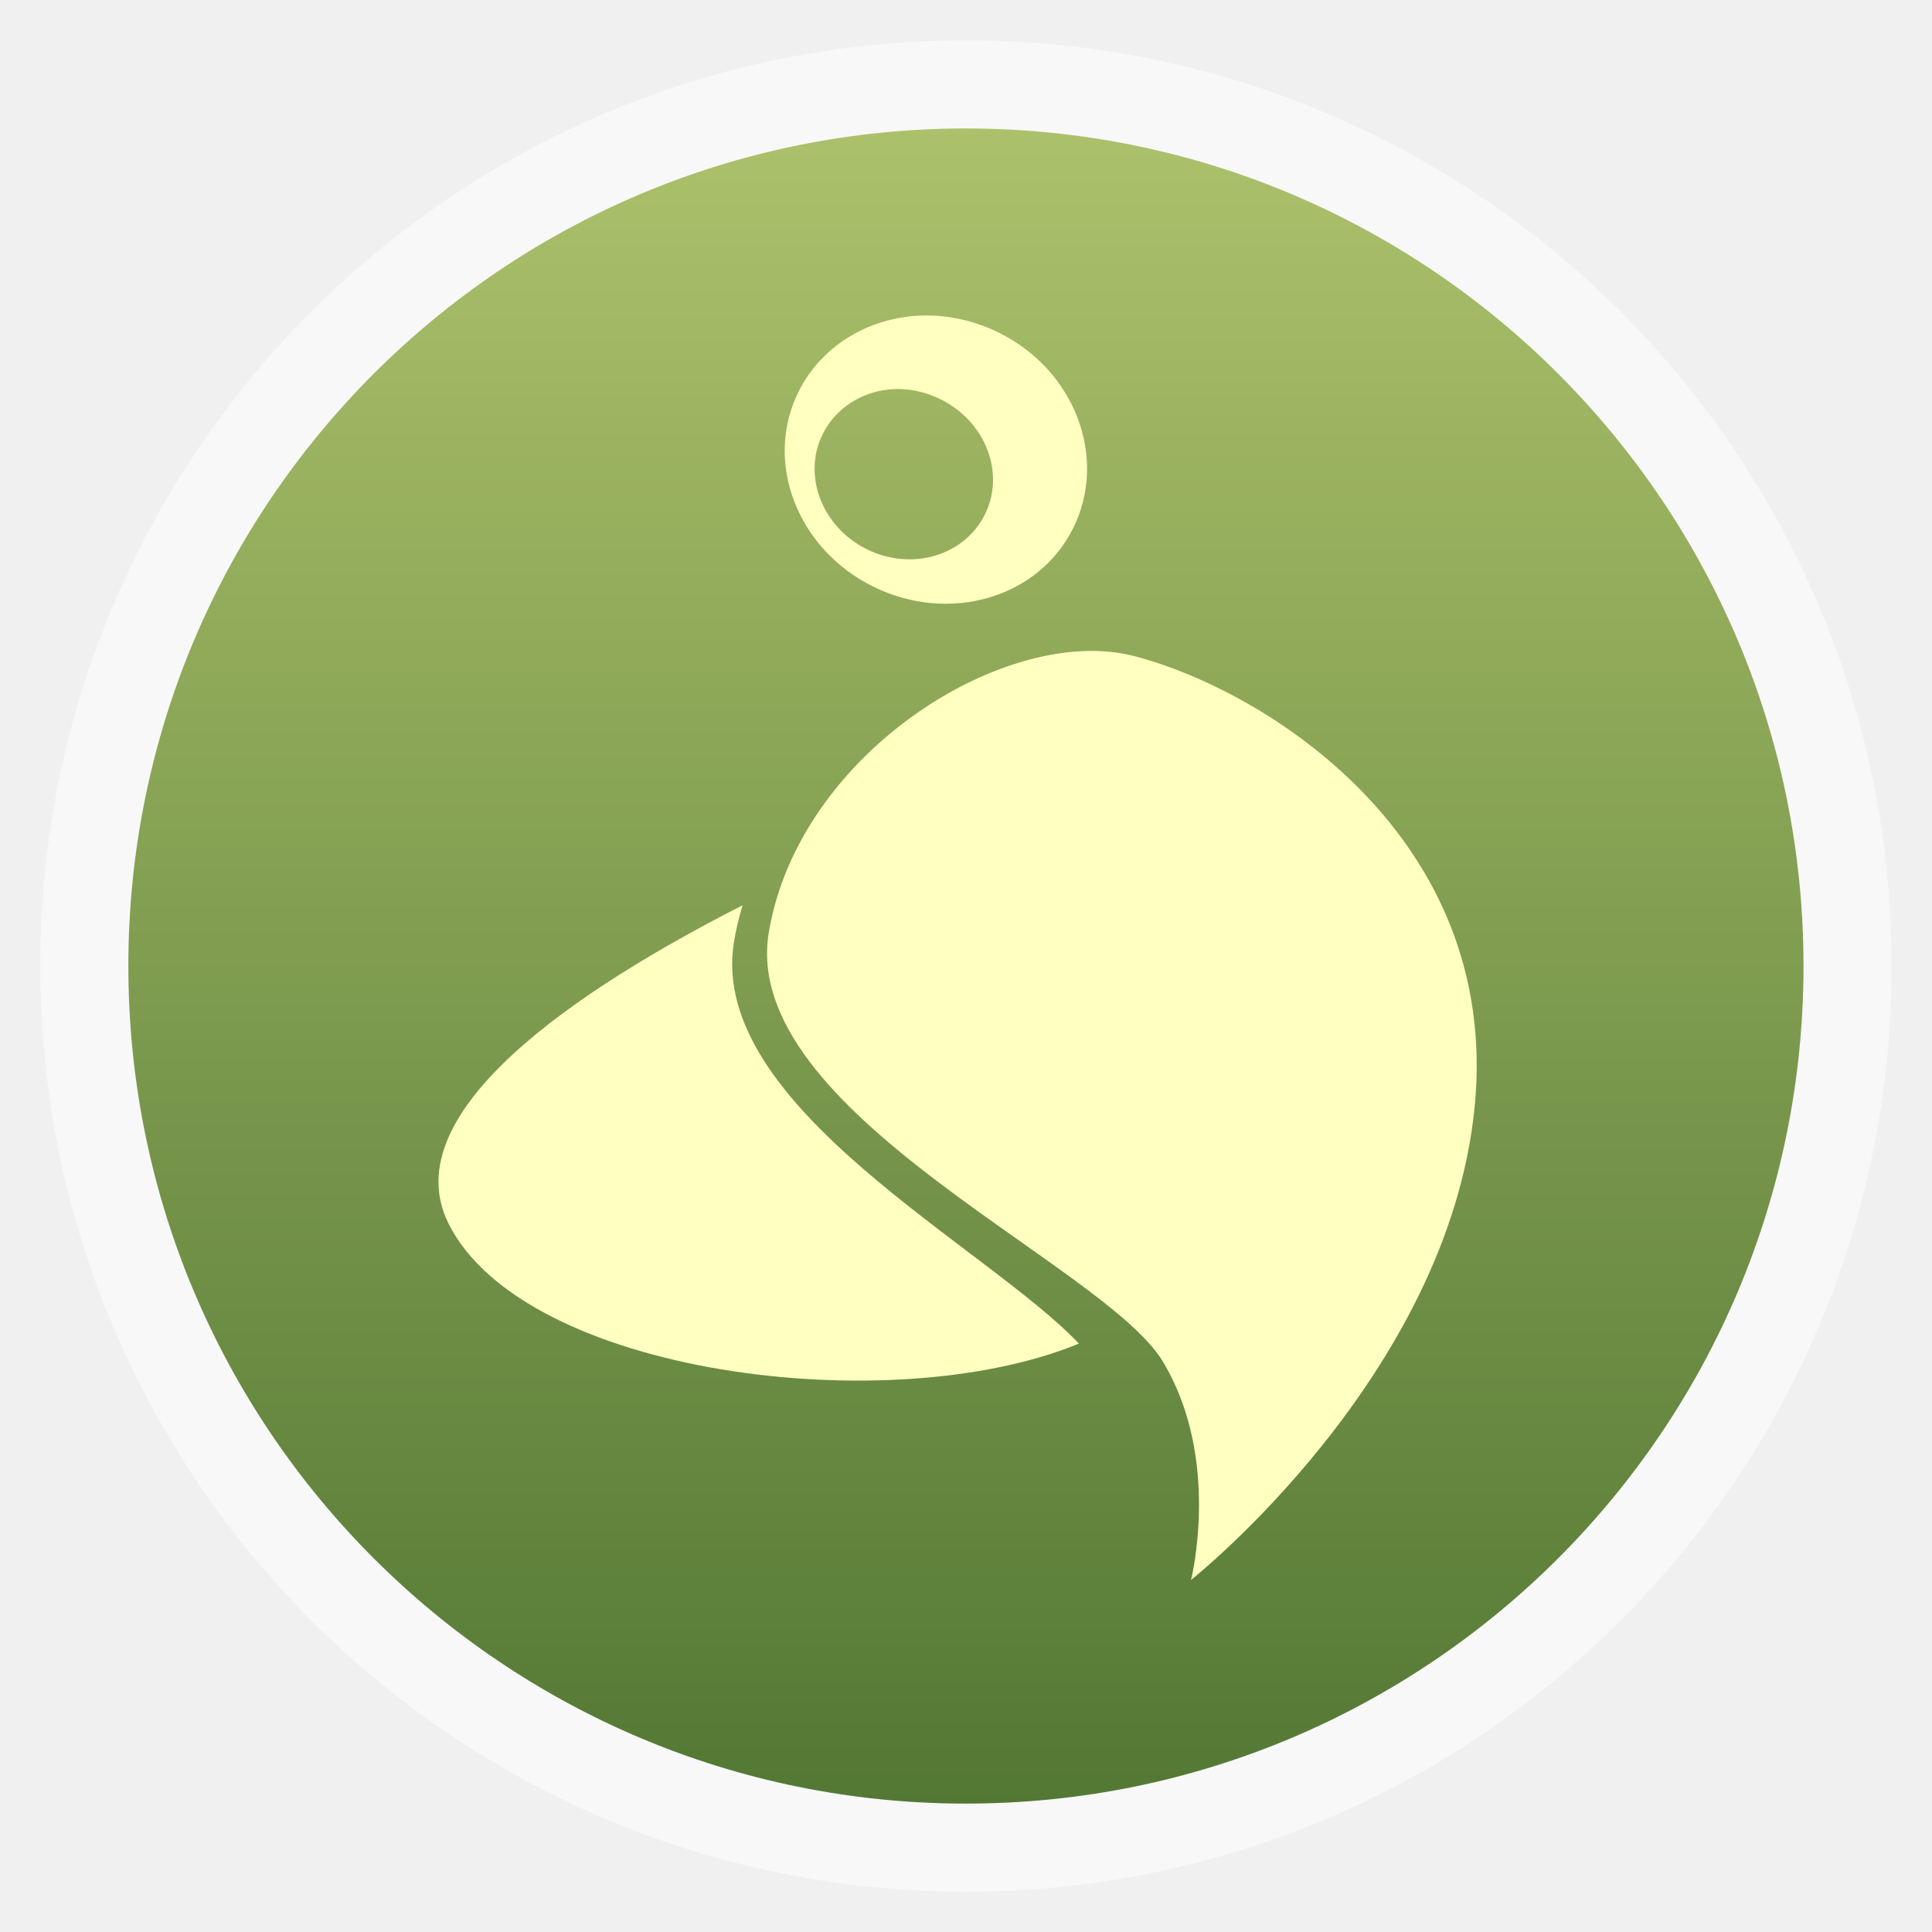
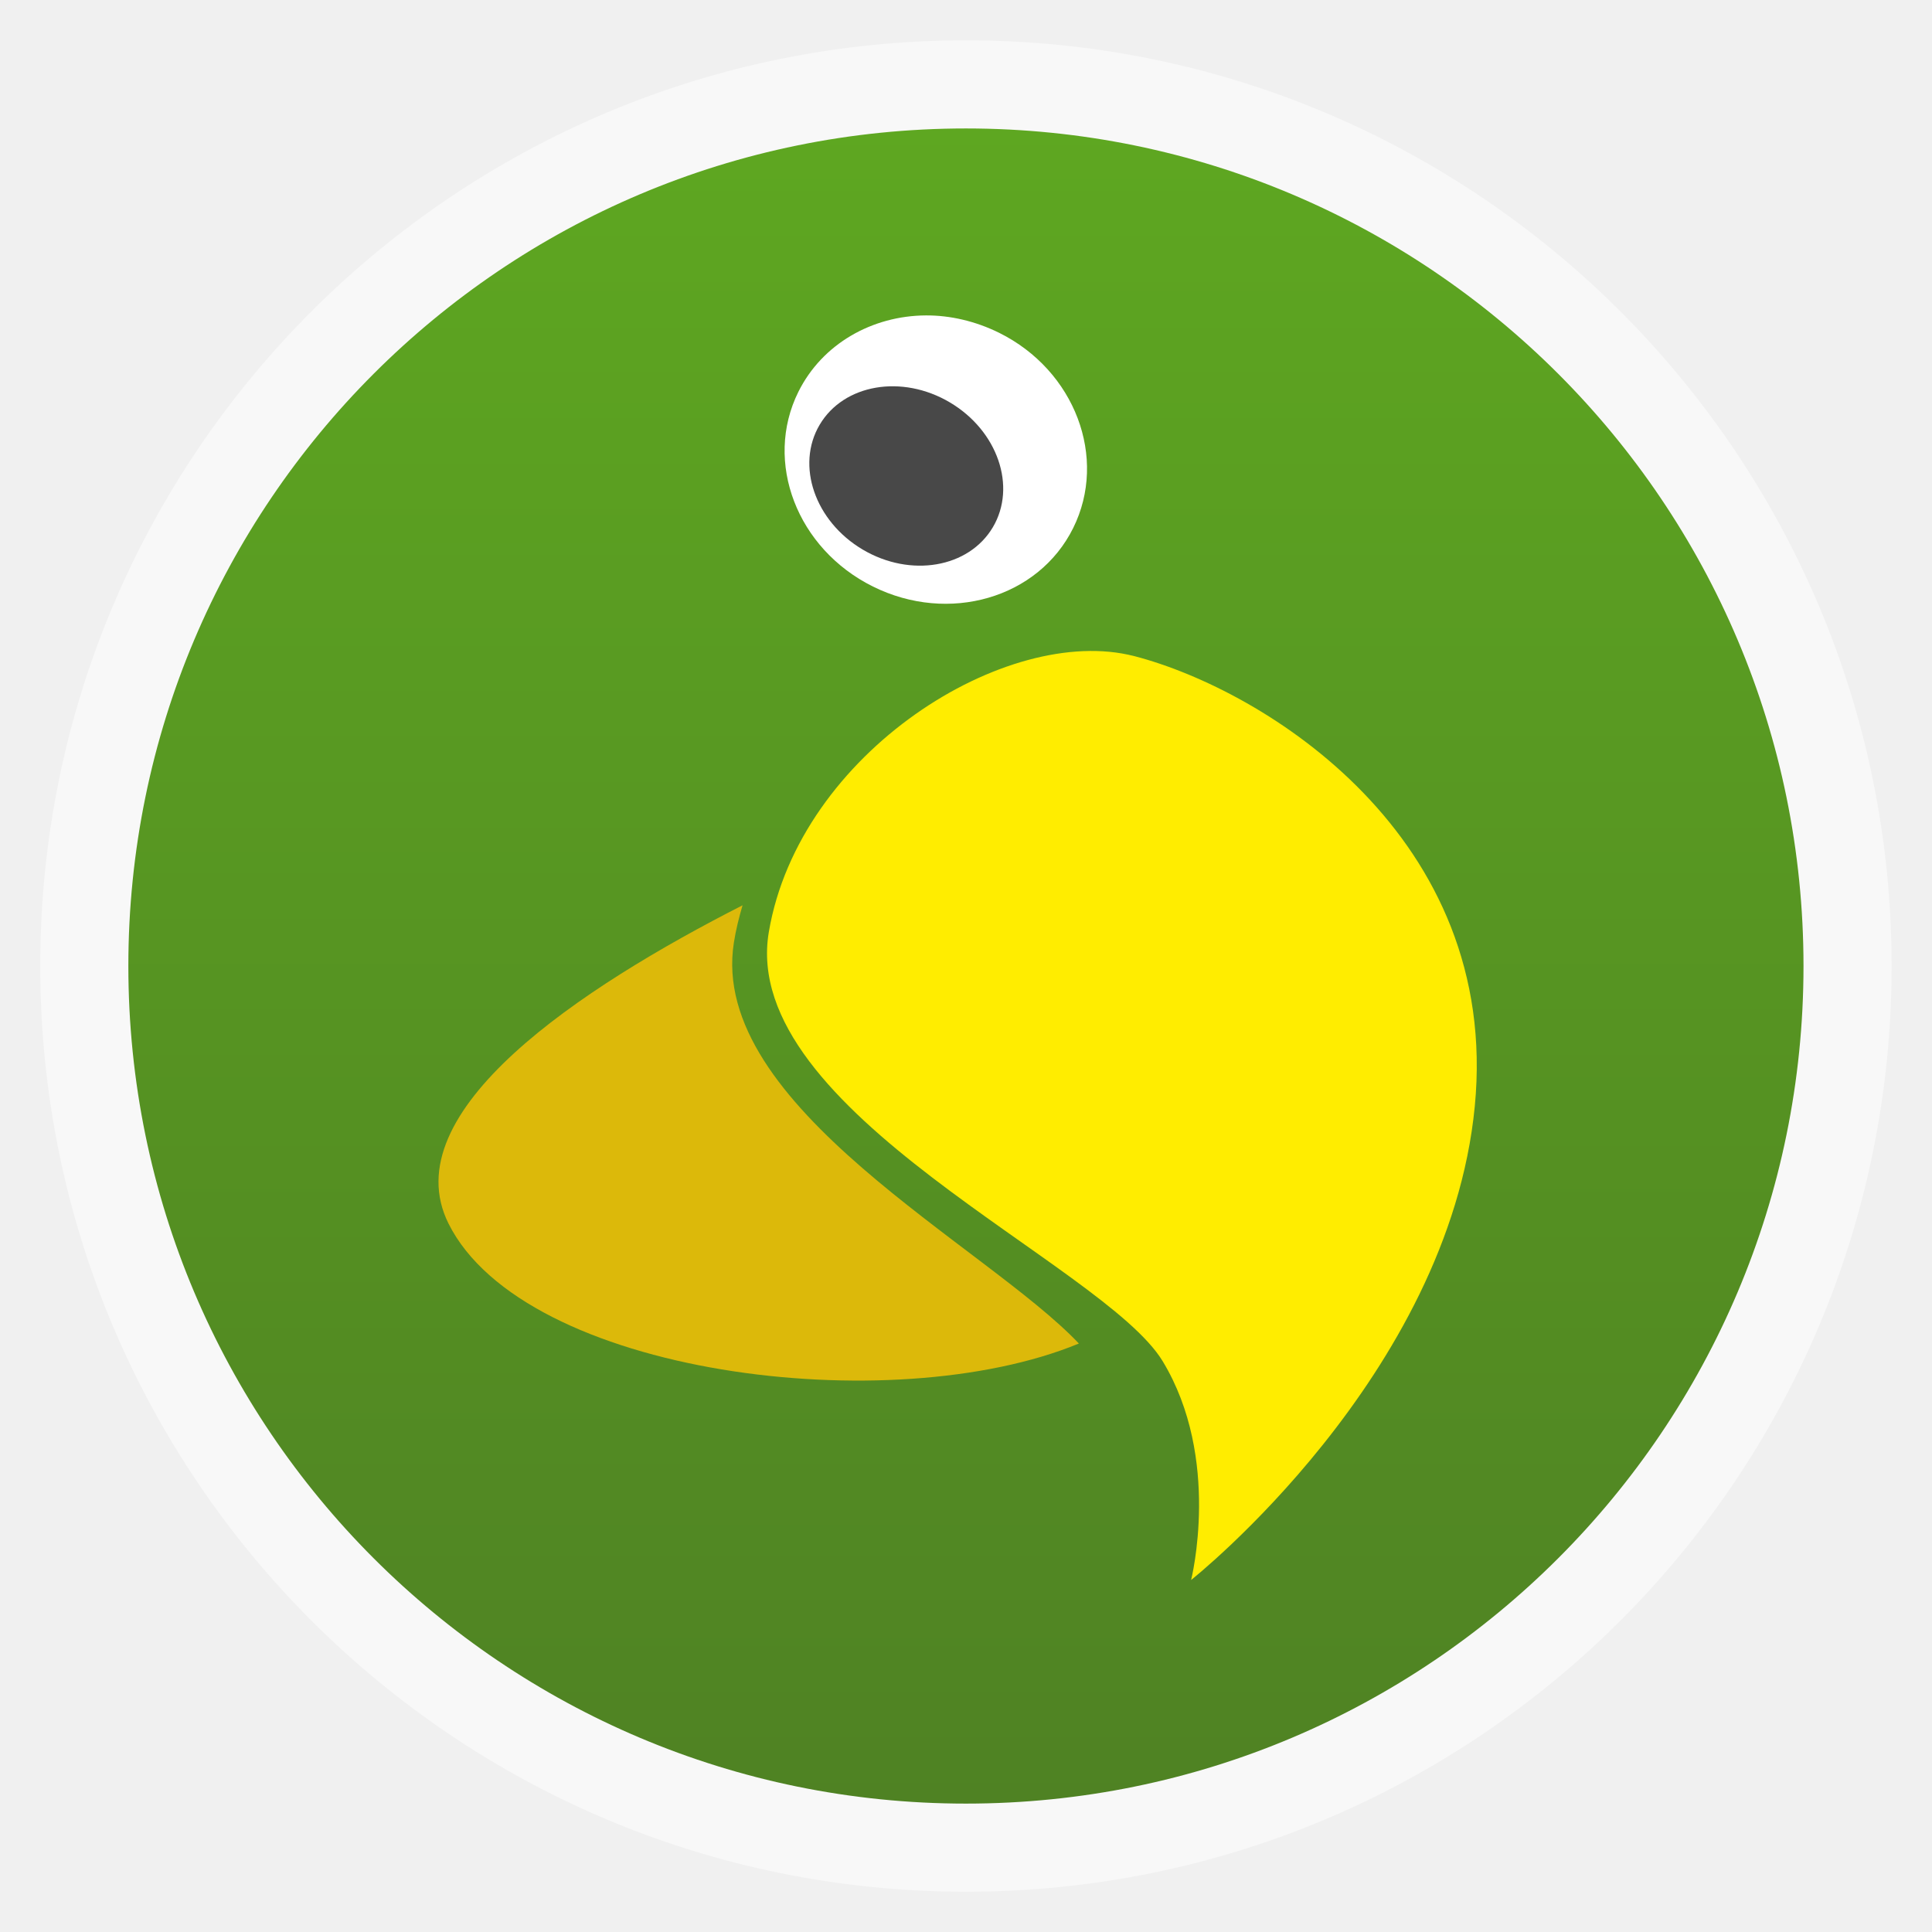
<svg xmlns="http://www.w3.org/2000/svg" xmlns:xlink="http://www.w3.org/1999/xlink" width="48" height="48" id="svg2" version="1.1" viewBox="0 0 13.547 13.547">
  <defs id="defs4">
    <linearGradient id="linearGradient4460">
-       <stop style="stop-color:#537834;stop-opacity:1;" offset="0" id="stop4462" />
-       <stop style="stop-color:#acc16b;stop-opacity:1;" offset="1" id="stop4464" />
+       <stop style="stop-color:#4f8223;stop-opacity:1;" offset="0" id="stop4462" />
+       <stop style="stop-color:#5ea721;stop-opacity:1;" offset="1" id="stop4464" />
    </linearGradient>
    <linearGradient xlink:href="#linearGradient4460" id="linearGradient4500" gradientUnits="userSpaceOnUse" gradientTransform="matrix(1.095238,0,0,1.095238,-133.0018,-9.568666)" x1="128.261" y1="279.096" x2="128.261" y2="268.33" />
    <linearGradient x2="0" gradientUnits="userSpaceOnUse" y2="1004.847" y1="1053.158" id="linearGradient3787" xlink:href="#linearGradient3896" />
    <linearGradient id="linearGradient3896">
      <stop id="stop3015" style="stop-color:#262626" offset="0" />
      <stop id="stop3017" style="stop-color:#7b7b7b" offset="1" />
    </linearGradient>
    <linearGradient gradientUnits="userSpaceOnUse" x2="0" y2=".999" y1="21" id="linearGradient4141">
      <stop id="stop3016" style="stop-color:#eef87e" offset="0" />
      <stop id="stop3018" style="stop-color:#c7d86b" offset=".25" />
      <stop id="stop3020" style="stop-color:#a0b859" offset=".5" />
      <stop id="stop3022" style="stop-color:#537834" offset="1" />
    </linearGradient>
    <linearGradient gradientUnits="userSpaceOnUse" x2="87.524" y2="146.381" x1="-113.571" y1="-108.857" id="linearGradient6112" xlink:href="#linearGradient4141" gradientTransform="matrix(0.375,0,0,0.375,0,1004.362)" />
  </defs>
  <g id="layer1" transform="translate(-1.8188194e-7,-283.4533)">
    <rect style="opacity:0.5;fill:#ffffff;fill-opacity:1;fill-rule:evenodd;stroke:none" id="rect3330" width="12.982" height="12.982" x="0.282" y="283.736" ry="6.491" />
    <rect ry="5.873" y="284.354" x="0.9" height="11.746" width="11.746" id="rect4498" style="fill:url(#linearGradient4500);fill-opacity:1;fill-rule:evenodd;stroke:none" />
-     <g style="fill:#ffffc0;fill-opacity:1" transform="matrix(0.139504,0,0,0.1395033,-2.645774,152.4184)" id="g3030">
-       <path d="m 65.503,955.152 c -2.688,0.014 -5.205,1.42 -6.406,3.844 -1.747,3.525 -0.062,7.891 3.75,9.781 3.812,1.89 8.315,0.588 10.062,-2.938 1.747,-3.525 0.094,-7.923 -3.719,-9.812 -1.191,-0.591 -2.466,-0.881 -3.688,-0.875 z m -1.844,3.719 c 0.852,-0.084 1.75,0.082 2.594,0.5 2.25,1.116 3.25,3.7 2.219,5.781 -1.032,2.081 -3.687,2.866 -5.938,1.75 -2.25,-1.116 -3.25,-3.7 -2.219,-5.781 0.645,-1.301 1.924,-2.11 3.344,-2.25 z" id="path3032" style="fill:#ffffc0;fill-opacity:1" />
-       <path d="m 56.289,984.799 c -8.11,4.128 -17.594,10.364 -14.778,16 3.801,7.606 22.237,9.925 31.684,6.031 -4.639,-4.9 -18.643,-11.932 -17.343,-20.156 0.102,-0.644 0.255,-1.259 0.437,-1.875 z" id="path3034" style="fill:#ffffc0;fill-opacity:1" />
-       <path d="m 75.976,972.273 c -6.377,-1.654 -16.833,4.822 -18.365,13.865 -1.532,9.042 16.813,16.666 19.789,21.572 2.976,4.906 1.43,11.001 1.43,11.001 0,0 12.945,-10.246 14.259,-23.808 1.314,-13.562 -10.549,-20.927 -17.114,-22.629 z" id="path3036" style="fill:#ffffc0;fill-opacity:1" />
-     </g>
+     <path style="fill:#ffffff;fill-opacity:1" id="path3032" d="m 6.492,285.665 c -0.375,0.002 -0.726,0.198 -0.894,0.536 -0.244,0.492 -0.009,1.101 0.523,1.365 0.532,0.264 1.16,0.082 1.404,-0.41 0.244,-0.492 0.013,-1.105 -0.519,-1.369 -0.166,-0.082 -0.344,-0.123 -0.514,-0.122 z m -0.257,0.519 c 0.119,-0.012 0.244,0.011 0.362,0.07 0.314,0.156 0.453,0.516 0.31,0.807 -0.144,0.29 -0.514,0.4 -0.828,0.244 -0.314,-0.156 -0.453,-0.516 -0.31,-0.807 0.09,-0.181 0.268,-0.294 0.466,-0.314 z" />
+     <path style="fill:#dcb90a;fill-opacity:1" id="path3034" d="m 5.207,289.801 c -1.131,0.576 -2.454,1.446 -2.062,2.232 0.53,1.061 3.102,1.385 4.42,0.841 -0.647,-0.684 -2.601,-1.665 -2.419,-2.812 0.014,-0.09 0.036,-0.176 0.061,-0.262 z" />
+     <path style="fill:#ffed00;fill-opacity:1" id="path3036" d="m 7.953,288.054 c -0.89,-0.231 -2.348,0.673 -2.562,1.934 -0.214,1.261 2.345,2.325 2.761,3.009 0.415,0.684 0.2,1.535 0.2,1.535 0,0 1.806,-1.429 1.989,-3.321 0.183,-1.892 -1.472,-2.919 -2.387,-3.157 z" />
+     <path transform="matrix(0.08585779,0.0508391,-0.03184133,0.05377409,-4.136775,241.6004)" d="m 328.3,536.679 a 7.071,9.596 0 1 1 -14.142,0 7.071,9.596 0 1 1 14.142,0 z" id="path4155" style="fill:#484848;fill-opacity:1;stroke:none;display:inline;enable-background:new" />
  </g>
</svg>
